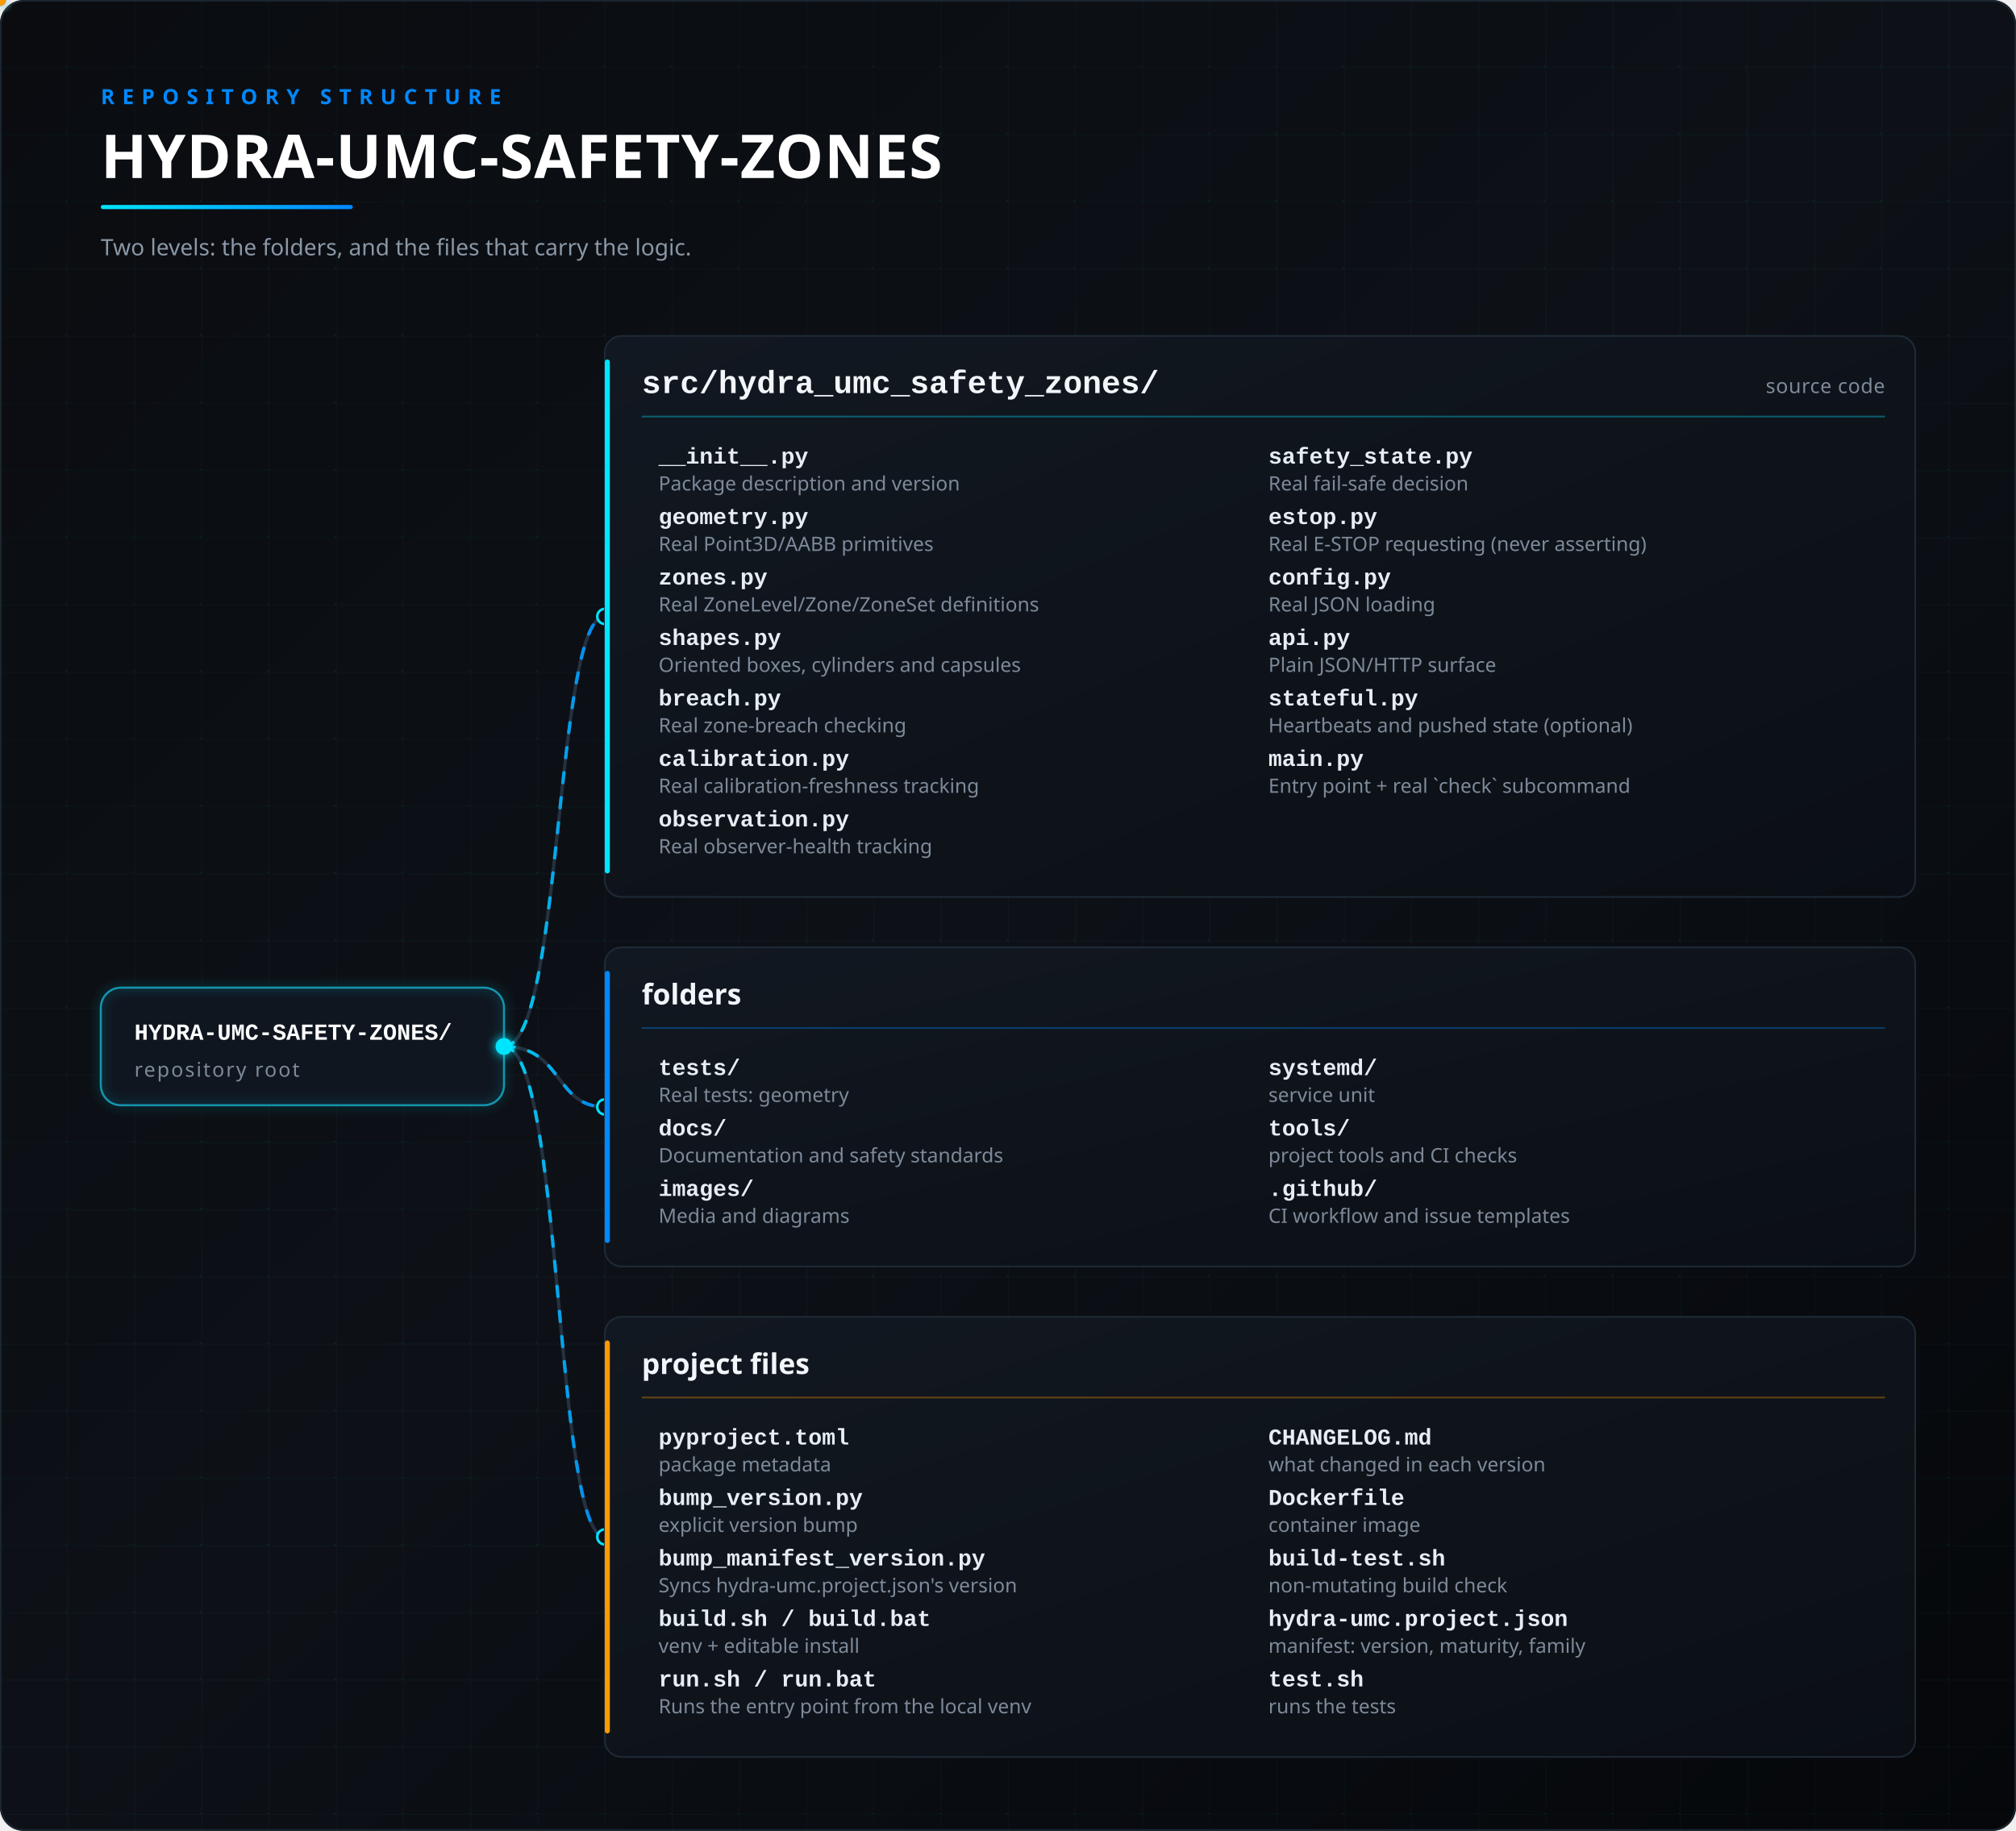
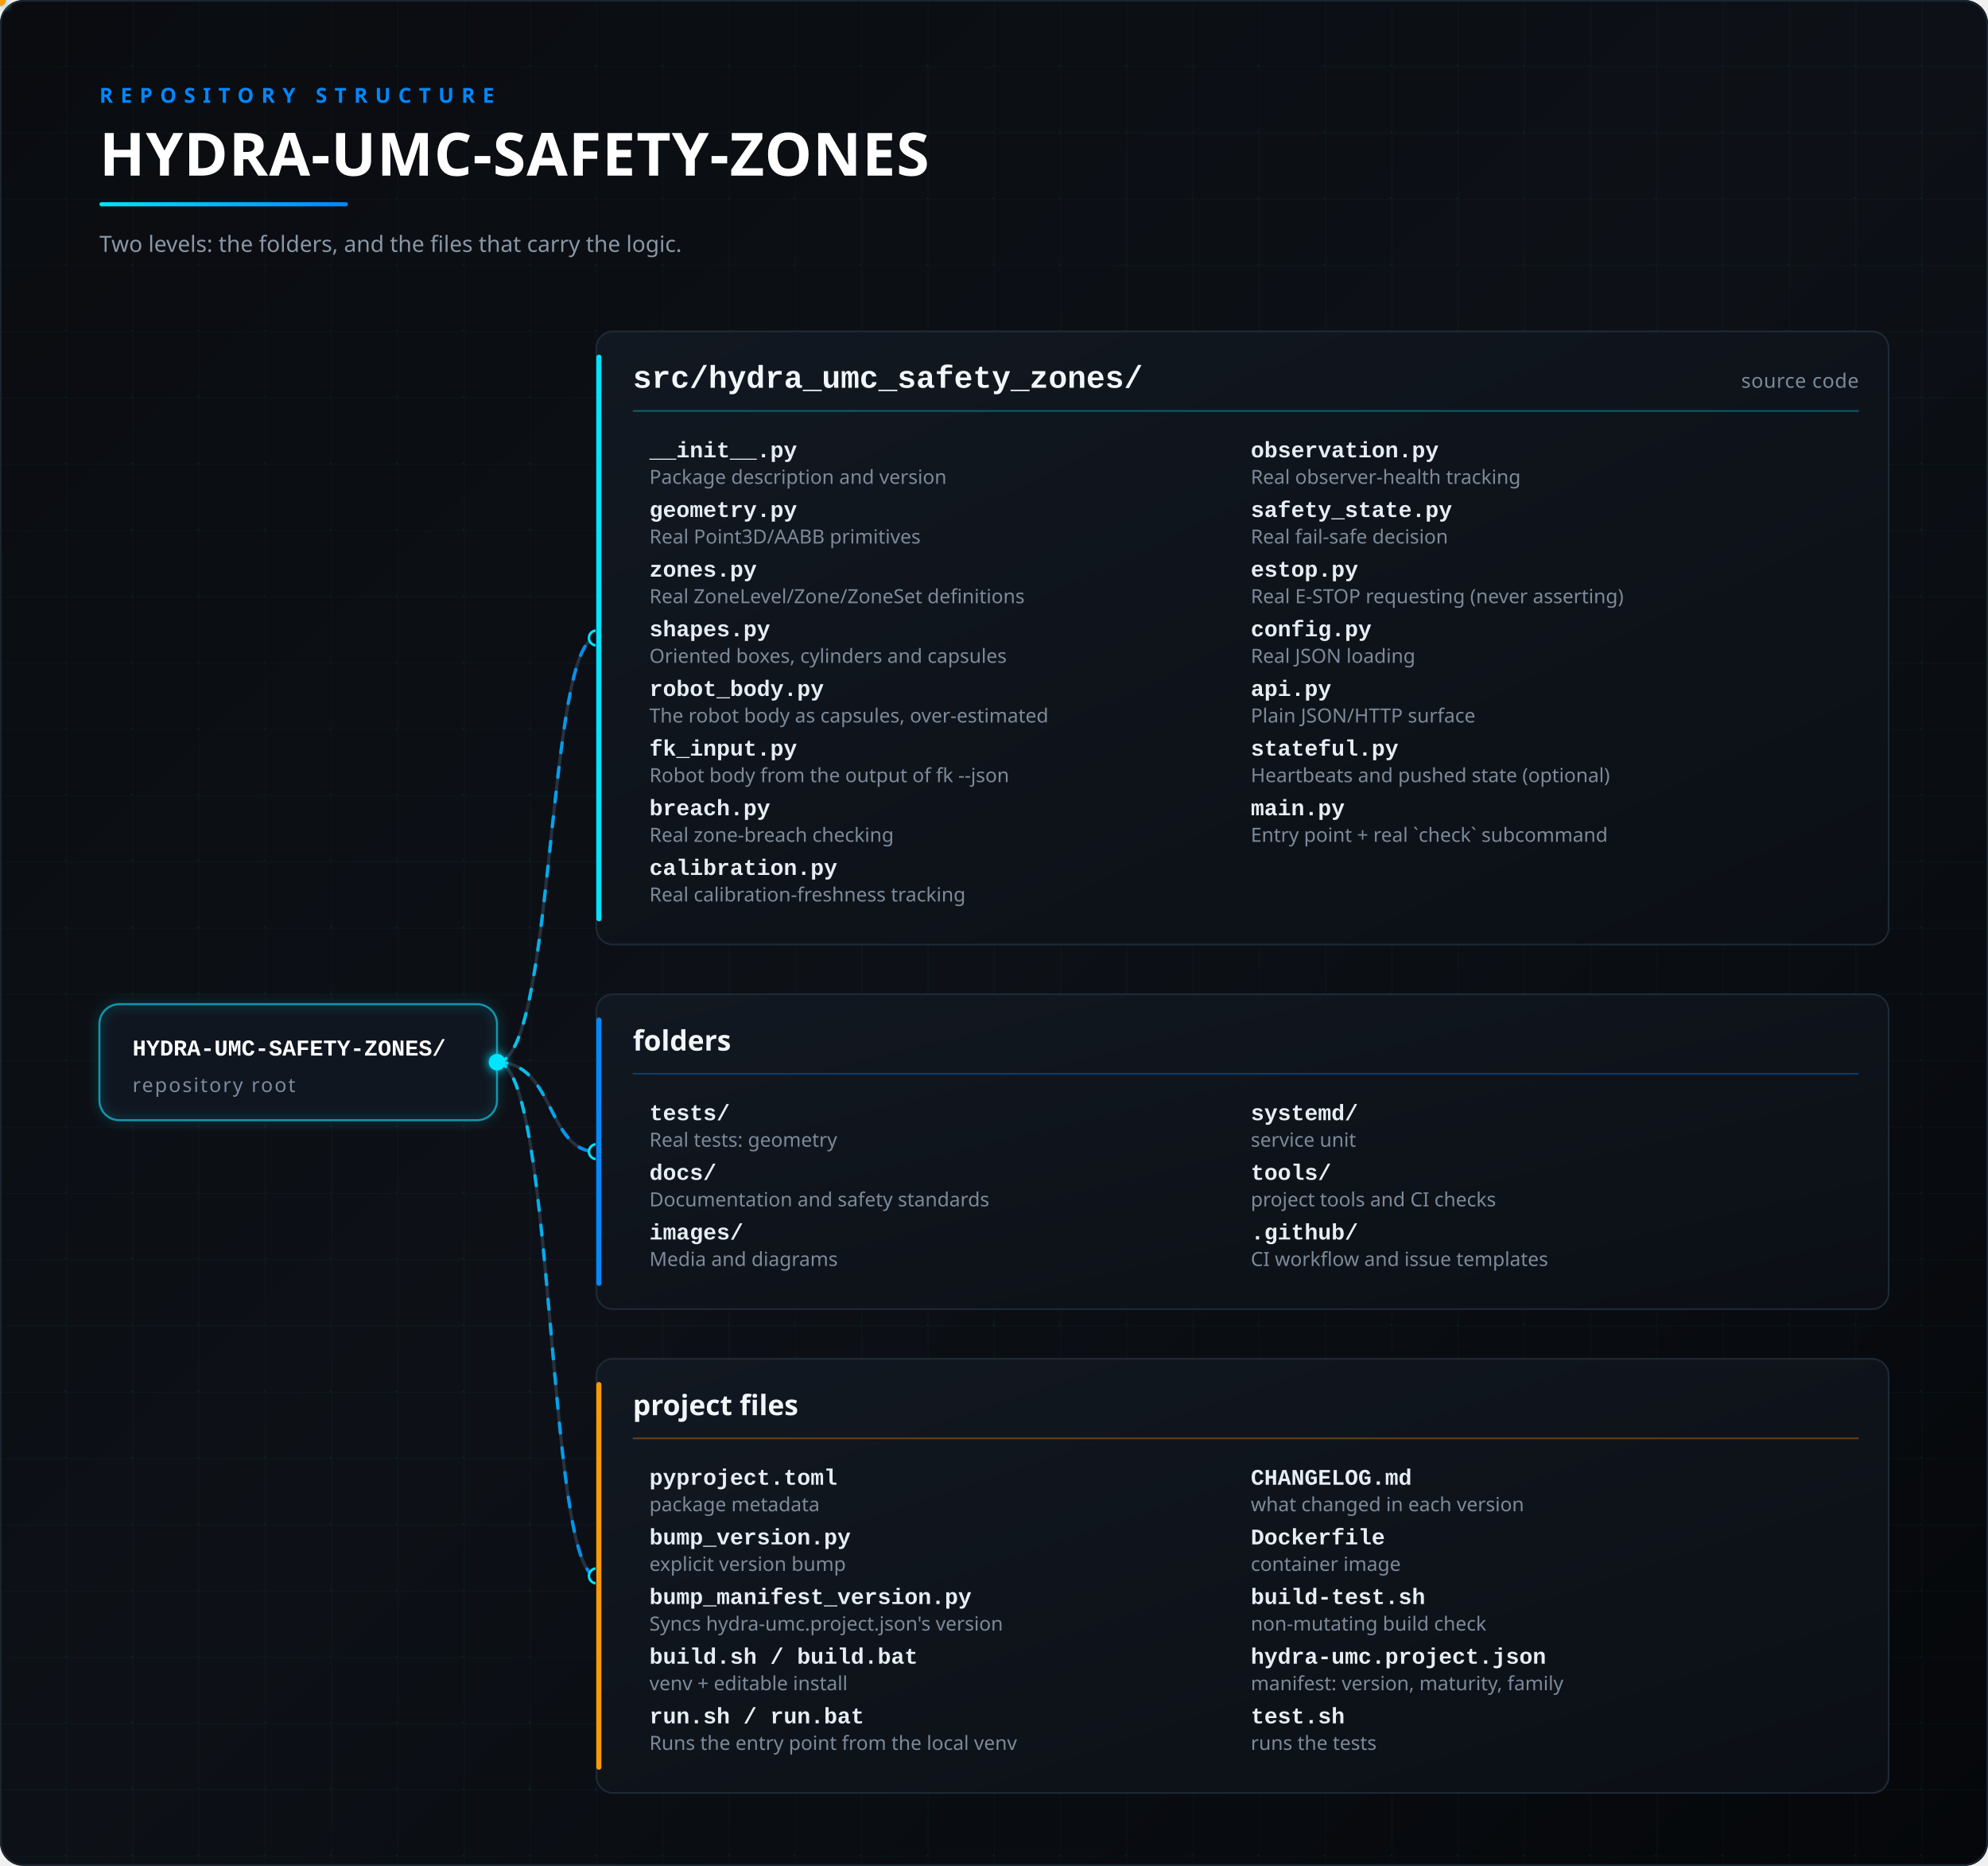
- <svg xmlns="http://www.w3.org/2000/svg" viewBox="0 0 1200 1090" width="100%" role="img" aria-labelledby="t d">
+ <svg xmlns="http://www.w3.org/2000/svg" viewBox="0 0 1200 1126" width="100%" role="img" aria-labelledby="t d">
  <defs>
    <linearGradient id="bg" x1="0" y1="0" x2="1" y2="1">
      <stop offset="0" stop-color="#0A0C10" />
      <stop offset="0.5" stop-color="#0D1117" />
      <stop offset="1" stop-color="#05070A" />
    </linearGradient>
    <linearGradient id="card" x1="0" y1="0" x2="1" y2="1">
      <stop offset="0" stop-color="#121821" />
      <stop offset="1" stop-color="#0B0F15" />
    </linearGradient>
    <linearGradient id="line" x1="0" y1="0" x2="1" y2="0">
      <stop offset="0" stop-color="#00E5FF" />
      <stop offset="1" stop-color="#0088FF" />
    </linearGradient>
    <filter id="glow" x="-50%" y="-50%" width="200%" height="200%">
      <feGaussianBlur stdDeviation="3" result="b" />
      <feMerge>
        <feMergeNode in="b" />
        <feMergeNode in="SourceGraphic" />
      </feMerge>
    </filter>
    <pattern id="grid" width="40" height="40" patternUnits="userSpaceOnUse">
      <path d="M40 0H0V40" fill="none" stroke="#00E5FF" stroke-opacity="0.035" />
      <circle cx="40" cy="40" r="1" fill="#00E5FF" fill-opacity="0.09" />
    </pattern>
  </defs>
-   <rect width="1200" height="1090" rx="14" fill="url(#bg)" />
-   <rect width="1200" height="1090" rx="14" fill="url(#grid)" />
-   <rect x="0.5" y="0.5" width="1199" height="1089" rx="14" fill="none" stroke="#1B2530" />
+   <rect width="1200" height="1126" rx="14" fill="url(#bg)" />
+   <rect width="1200" height="1126" rx="14" fill="url(#grid)" />
+   <rect x="0.5" y="0.5" width="1199" height="1125" rx="14" fill="none" stroke="#1B2530" />
  <text x="60" y="62" font-family="'Segoe UI','Noto Sans','Noto Sans CJK SC','Microsoft YaHei','Yu Gothic','Helvetica Neue',Helvetica,Arial,sans-serif" font-size="12.5" font-weight="600" fill="#0088FF" text-anchor="start" letter-spacing="4.5">REPOSITORY STRUCTURE</text>
  <text x="60" y="106" font-family="'Segoe UI','Noto Sans','Noto Sans CJK SC','Microsoft YaHei','Yu Gothic','Helvetica Neue',Helvetica,Arial,sans-serif" font-size="36" font-weight="700" fill="#FFFFFF" text-anchor="start" letter-spacing="0.5">HYDRA-UMC-SAFETY-ZONES</text>
  <rect x="60" y="122" width="150" height="2.5" rx="1.25" fill="url(#line)">
    <animate attributeName="width" values="40;150;150" keyTimes="0;0.4;1" dur="3s" repeatCount="indefinite" />
  </rect>
  <text x="60" y="152" font-family="'Segoe UI','Noto Sans','Noto Sans CJK SC','Microsoft YaHei','Yu Gothic','Helvetica Neue',Helvetica,Arial,sans-serif" font-size="13.5" font-weight="400" fill="#8A97A6" text-anchor="start">Two levels: the folders, and the files that carry the logic.</text>
-   <path id="c0" d="M300,623 C335,623 330,367 360,367" fill="none" stroke="#243140" stroke-width="2" />
-   <path d="M300,623 C335,623 330,367 360,367" fill="none" stroke="url(#line)" stroke-width="2" stroke-linecap="round" stroke-dasharray="6 9" opacity="0.9">
+   <path id="c0" d="M300,641 C335,641 330,385 360,385" fill="none" stroke="#243140" stroke-width="2" />
+   <path d="M300,641 C335,641 330,385 360,385" fill="none" stroke="url(#line)" stroke-width="2" stroke-linecap="round" stroke-dasharray="6 9" opacity="0.9">
    <animate attributeName="stroke-dashoffset" from="0" to="-30" dur="1.6s" repeatCount="indefinite" />
  </path>
-   <circle cx="360" cy="367" r="4.5" fill="#0D1117" stroke="#00E5FF" stroke-width="1.5" />
-   <path id="c1" d="M300,623 C335,623 330,659 360,659" fill="none" stroke="#243140" stroke-width="2" />
-   <path d="M300,623 C335,623 330,659 360,659" fill="none" stroke="url(#line)" stroke-width="2" stroke-linecap="round" stroke-dasharray="6 9" opacity="0.9">
+   <circle cx="360" cy="385" r="4.5" fill="#0D1117" stroke="#00E5FF" stroke-width="1.5" />
+   <path id="c1" d="M300,641 C335,641 330,695 360,695" fill="none" stroke="#243140" stroke-width="2" />
+   <path d="M300,641 C335,641 330,695 360,695" fill="none" stroke="url(#line)" stroke-width="2" stroke-linecap="round" stroke-dasharray="6 9" opacity="0.9">
    <animate attributeName="stroke-dashoffset" from="0" to="-30" dur="1.6s" repeatCount="indefinite" />
  </path>
-   <circle cx="360" cy="659" r="4.5" fill="#0D1117" stroke="#00E5FF" stroke-width="1.5" />
-   <path id="c2" d="M300,623 C335,623 330,915 360,915" fill="none" stroke="#243140" stroke-width="2" />
-   <path d="M300,623 C335,623 330,915 360,915" fill="none" stroke="url(#line)" stroke-width="2" stroke-linecap="round" stroke-dasharray="6 9" opacity="0.9">
+   <circle cx="360" cy="695" r="4.5" fill="#0D1117" stroke="#00E5FF" stroke-width="1.5" />
+   <path id="c2" d="M300,641 C335,641 330,951 360,951" fill="none" stroke="#243140" stroke-width="2" />
+   <path d="M300,641 C335,641 330,951 360,951" fill="none" stroke="url(#line)" stroke-width="2" stroke-linecap="round" stroke-dasharray="6 9" opacity="0.9">
    <animate attributeName="stroke-dashoffset" from="0" to="-30" dur="1.6s" repeatCount="indefinite" />
  </path>
-   <circle cx="360" cy="915" r="4.5" fill="#0D1117" stroke="#00E5FF" stroke-width="1.5" />
+   <circle cx="360" cy="951" r="4.5" fill="#0D1117" stroke="#00E5FF" stroke-width="1.5" />
  <circle r="3.5" fill="#00E5FF" filter="url(#glow)">
    <animateMotion dur="3.4s" repeatCount="indefinite">
      <mpath href="#c0" />
    </animateMotion>
  </circle>
  <circle r="3.5" fill="#0088FF" filter="url(#glow)">
    <animateMotion dur="4.2s" repeatCount="indefinite">
      <mpath href="#c1" />
    </animateMotion>
  </circle>
  <circle r="3.5" fill="#FF9900" filter="url(#glow)">
    <animateMotion dur="5.0s" repeatCount="indefinite">
      <mpath href="#c2" />
    </animateMotion>
  </circle>
-   <rect x="60" y="588" width="240" height="70" rx="12" fill="#0F1620" stroke="#2A3A4C" stroke-width="1.2" />
-   <rect x="60" y="588" width="240" height="70" rx="12" fill="none" stroke="#00E5FF" stroke-opacity="0.5" stroke-width="1.2" filter="url(#glow)">
+   <rect x="60" y="606" width="240" height="70" rx="12" fill="#0F1620" stroke="#2A3A4C" stroke-width="1.2" />
+   <rect x="60" y="606" width="240" height="70" rx="12" fill="none" stroke="#00E5FF" stroke-opacity="0.5" stroke-width="1.2" filter="url(#glow)">
    <animate attributeName="stroke-opacity" values="0.15;0.6;0.15" dur="3.6s" repeatCount="indefinite" />
  </rect>
-   <text x="80" y="619" font-family="'JetBrains Mono','Cascadia Code','SFMono-Regular',Consolas,'Liberation Mono',monospace" font-size="13.7" font-weight="700" fill="#FFFFFF" text-anchor="start">HYDRA-UMC-SAFETY-ZONES/</text>
-   <text x="80" y="641" font-family="'Segoe UI','Noto Sans','Noto Sans CJK SC','Microsoft YaHei','Yu Gothic','Helvetica Neue',Helvetica,Arial,sans-serif" font-size="12" font-weight="400" fill="#7D8A99" text-anchor="start" letter-spacing="1">repository root</text>
-   <circle cx="300" cy="623" r="5" fill="#00E5FF" filter="url(#glow)" />
-   <rect x="360" y="200" width="780" height="334" rx="10" fill="url(#card)" stroke="#1E2A36" stroke-width="1" />
-   <rect x="360" y="214" width="3" height="306" rx="1.5" fill="#00E5FF">
+   <text x="80" y="637" font-family="'JetBrains Mono','Cascadia Code','SFMono-Regular',Consolas,'Liberation Mono',monospace" font-size="13.7" font-weight="700" fill="#FFFFFF" text-anchor="start">HYDRA-UMC-SAFETY-ZONES/</text>
+   <text x="80" y="659" font-family="'Segoe UI','Noto Sans','Noto Sans CJK SC','Microsoft YaHei','Yu Gothic','Helvetica Neue',Helvetica,Arial,sans-serif" font-size="12" font-weight="400" fill="#7D8A99" text-anchor="start" letter-spacing="1">repository root</text>
+   <circle cx="300" cy="641" r="5" fill="#00E5FF" filter="url(#glow)" />
+   <rect x="360" y="200" width="780" height="370" rx="10" fill="url(#card)" stroke="#1E2A36" stroke-width="1" />
+   <rect x="360" y="214" width="3" height="342" rx="1.5" fill="#00E5FF">
    <animate attributeName="opacity" values="0.55;1;0.55" dur="4s" begin="0s" repeatCount="indefinite" />
  </rect>
  <text x="382" y="234" font-family="'JetBrains Mono','Cascadia Code','SFMono-Regular',Consolas,'Liberation Mono',monospace" font-size="19" font-weight="700" fill="#F2F6FA" text-anchor="start">src/hydra_umc_safety_zones/</text>
  <text x="1122" y="234" font-family="'Segoe UI','Noto Sans','Noto Sans CJK SC','Microsoft YaHei','Yu Gothic','Helvetica Neue',Helvetica,Arial,sans-serif" font-size="12" font-weight="400" fill="#7D8A99" text-anchor="end" letter-spacing="0.3">source code</text>
  <line x1="382" y1="248" x2="1122" y2="248" stroke="#00E5FF" stroke-opacity="0.35" stroke-width="1" />
  <text x="392" y="276" font-family="'JetBrains Mono','Cascadia Code','SFMono-Regular',Consolas,'Liberation Mono',monospace" font-size="13.5" font-weight="600" fill="#E6EDF3" text-anchor="start">__init__.py</text>
  <text x="392" y="292" font-family="'Segoe UI','Noto Sans','Noto Sans CJK SC','Microsoft YaHei','Yu Gothic','Helvetica Neue',Helvetica,Arial,sans-serif" font-size="11.8" font-weight="400" fill="#7D8A99" text-anchor="start">Package description and version</text>
  <text x="392" y="312" font-family="'JetBrains Mono','Cascadia Code','SFMono-Regular',Consolas,'Liberation Mono',monospace" font-size="13.5" font-weight="600" fill="#E6EDF3" text-anchor="start">geometry.py</text>
  <text x="392" y="328" font-family="'Segoe UI','Noto Sans','Noto Sans CJK SC','Microsoft YaHei','Yu Gothic','Helvetica Neue',Helvetica,Arial,sans-serif" font-size="11.8" font-weight="400" fill="#7D8A99" text-anchor="start">Real Point3D/AABB primitives</text>
  <text x="392" y="348" font-family="'JetBrains Mono','Cascadia Code','SFMono-Regular',Consolas,'Liberation Mono',monospace" font-size="13.5" font-weight="600" fill="#E6EDF3" text-anchor="start">zones.py</text>
  <text x="392" y="364" font-family="'Segoe UI','Noto Sans','Noto Sans CJK SC','Microsoft YaHei','Yu Gothic','Helvetica Neue',Helvetica,Arial,sans-serif" font-size="11.8" font-weight="400" fill="#7D8A99" text-anchor="start">Real ZoneLevel/Zone/ZoneSet definitions</text>
  <text x="392" y="384" font-family="'JetBrains Mono','Cascadia Code','SFMono-Regular',Consolas,'Liberation Mono',monospace" font-size="13.5" font-weight="600" fill="#E6EDF3" text-anchor="start">shapes.py</text>
  <text x="392" y="400" font-family="'Segoe UI','Noto Sans','Noto Sans CJK SC','Microsoft YaHei','Yu Gothic','Helvetica Neue',Helvetica,Arial,sans-serif" font-size="11.8" font-weight="400" fill="#7D8A99" text-anchor="start">Oriented boxes, cylinders and capsules</text>
-   <text x="392" y="420" font-family="'JetBrains Mono','Cascadia Code','SFMono-Regular',Consolas,'Liberation Mono',monospace" font-size="13.5" font-weight="600" fill="#E6EDF3" text-anchor="start">breach.py</text>
-   <text x="392" y="436" font-family="'Segoe UI','Noto Sans','Noto Sans CJK SC','Microsoft YaHei','Yu Gothic','Helvetica Neue',Helvetica,Arial,sans-serif" font-size="11.8" font-weight="400" fill="#7D8A99" text-anchor="start">Real zone-breach checking</text>
-   <text x="392" y="456" font-family="'JetBrains Mono','Cascadia Code','SFMono-Regular',Consolas,'Liberation Mono',monospace" font-size="13.5" font-weight="600" fill="#E6EDF3" text-anchor="start">calibration.py</text>
-   <text x="392" y="472" font-family="'Segoe UI','Noto Sans','Noto Sans CJK SC','Microsoft YaHei','Yu Gothic','Helvetica Neue',Helvetica,Arial,sans-serif" font-size="11.8" font-weight="400" fill="#7D8A99" text-anchor="start">Real calibration-freshness tracking</text>
-   <text x="392" y="492" font-family="'JetBrains Mono','Cascadia Code','SFMono-Regular',Consolas,'Liberation Mono',monospace" font-size="13.5" font-weight="600" fill="#E6EDF3" text-anchor="start">observation.py</text>
-   <text x="392" y="508" font-family="'Segoe UI','Noto Sans','Noto Sans CJK SC','Microsoft YaHei','Yu Gothic','Helvetica Neue',Helvetica,Arial,sans-serif" font-size="11.8" font-weight="400" fill="#7D8A99" text-anchor="start">Real observer-health tracking</text>
-   <text x="755" y="276" font-family="'JetBrains Mono','Cascadia Code','SFMono-Regular',Consolas,'Liberation Mono',monospace" font-size="13.5" font-weight="600" fill="#E6EDF3" text-anchor="start">safety_state.py</text>
-   <text x="755" y="292" font-family="'Segoe UI','Noto Sans','Noto Sans CJK SC','Microsoft YaHei','Yu Gothic','Helvetica Neue',Helvetica,Arial,sans-serif" font-size="11.8" font-weight="400" fill="#7D8A99" text-anchor="start">Real fail-safe decision</text>
-   <text x="755" y="312" font-family="'JetBrains Mono','Cascadia Code','SFMono-Regular',Consolas,'Liberation Mono',monospace" font-size="13.5" font-weight="600" fill="#E6EDF3" text-anchor="start">estop.py</text>
-   <text x="755" y="328" font-family="'Segoe UI','Noto Sans','Noto Sans CJK SC','Microsoft YaHei','Yu Gothic','Helvetica Neue',Helvetica,Arial,sans-serif" font-size="11.8" font-weight="400" fill="#7D8A99" text-anchor="start">Real E-STOP requesting (never asserting)</text>
-   <text x="755" y="348" font-family="'JetBrains Mono','Cascadia Code','SFMono-Regular',Consolas,'Liberation Mono',monospace" font-size="13.5" font-weight="600" fill="#E6EDF3" text-anchor="start">config.py</text>
-   <text x="755" y="364" font-family="'Segoe UI','Noto Sans','Noto Sans CJK SC','Microsoft YaHei','Yu Gothic','Helvetica Neue',Helvetica,Arial,sans-serif" font-size="11.8" font-weight="400" fill="#7D8A99" text-anchor="start">Real JSON loading</text>
-   <text x="755" y="384" font-family="'JetBrains Mono','Cascadia Code','SFMono-Regular',Consolas,'Liberation Mono',monospace" font-size="13.5" font-weight="600" fill="#E6EDF3" text-anchor="start">api.py</text>
-   <text x="755" y="400" font-family="'Segoe UI','Noto Sans','Noto Sans CJK SC','Microsoft YaHei','Yu Gothic','Helvetica Neue',Helvetica,Arial,sans-serif" font-size="11.8" font-weight="400" fill="#7D8A99" text-anchor="start">Plain JSON/HTTP surface</text>
-   <text x="755" y="420" font-family="'JetBrains Mono','Cascadia Code','SFMono-Regular',Consolas,'Liberation Mono',monospace" font-size="13.5" font-weight="600" fill="#E6EDF3" text-anchor="start">stateful.py</text>
-   <text x="755" y="436" font-family="'Segoe UI','Noto Sans','Noto Sans CJK SC','Microsoft YaHei','Yu Gothic','Helvetica Neue',Helvetica,Arial,sans-serif" font-size="11.8" font-weight="400" fill="#7D8A99" text-anchor="start">Heartbeats and pushed state (optional)</text>
-   <text x="755" y="456" font-family="'JetBrains Mono','Cascadia Code','SFMono-Regular',Consolas,'Liberation Mono',monospace" font-size="13.5" font-weight="600" fill="#E6EDF3" text-anchor="start">main.py</text>
-   <text x="755" y="472" font-family="'Segoe UI','Noto Sans','Noto Sans CJK SC','Microsoft YaHei','Yu Gothic','Helvetica Neue',Helvetica,Arial,sans-serif" font-size="11.8" font-weight="400" fill="#7D8A99" text-anchor="start">Entry point + real `check` subcommand</text>
-   <rect x="360" y="564" width="780" height="190" rx="10" fill="url(#card)" stroke="#1E2A36" stroke-width="1" />
-   <rect x="360" y="578" width="3" height="162" rx="1.5" fill="#0088FF">
+   <text x="392" y="420" font-family="'JetBrains Mono','Cascadia Code','SFMono-Regular',Consolas,'Liberation Mono',monospace" font-size="13.5" font-weight="600" fill="#E6EDF3" text-anchor="start">robot_body.py</text>
+   <text x="392" y="436" font-family="'Segoe UI','Noto Sans','Noto Sans CJK SC','Microsoft YaHei','Yu Gothic','Helvetica Neue',Helvetica,Arial,sans-serif" font-size="11.8" font-weight="400" fill="#7D8A99" text-anchor="start">The robot body as capsules, over-estimated</text>
+   <text x="392" y="456" font-family="'JetBrains Mono','Cascadia Code','SFMono-Regular',Consolas,'Liberation Mono',monospace" font-size="13.5" font-weight="600" fill="#E6EDF3" text-anchor="start">fk_input.py</text>
+   <text x="392" y="472" font-family="'Segoe UI','Noto Sans','Noto Sans CJK SC','Microsoft YaHei','Yu Gothic','Helvetica Neue',Helvetica,Arial,sans-serif" font-size="11.8" font-weight="400" fill="#7D8A99" text-anchor="start">Robot body from the output of fk --json</text>
+   <text x="392" y="492" font-family="'JetBrains Mono','Cascadia Code','SFMono-Regular',Consolas,'Liberation Mono',monospace" font-size="13.5" font-weight="600" fill="#E6EDF3" text-anchor="start">breach.py</text>
+   <text x="392" y="508" font-family="'Segoe UI','Noto Sans','Noto Sans CJK SC','Microsoft YaHei','Yu Gothic','Helvetica Neue',Helvetica,Arial,sans-serif" font-size="11.8" font-weight="400" fill="#7D8A99" text-anchor="start">Real zone-breach checking</text>
+   <text x="392" y="528" font-family="'JetBrains Mono','Cascadia Code','SFMono-Regular',Consolas,'Liberation Mono',monospace" font-size="13.5" font-weight="600" fill="#E6EDF3" text-anchor="start">calibration.py</text>
+   <text x="392" y="544" font-family="'Segoe UI','Noto Sans','Noto Sans CJK SC','Microsoft YaHei','Yu Gothic','Helvetica Neue',Helvetica,Arial,sans-serif" font-size="11.8" font-weight="400" fill="#7D8A99" text-anchor="start">Real calibration-freshness tracking</text>
+   <text x="755" y="276" font-family="'JetBrains Mono','Cascadia Code','SFMono-Regular',Consolas,'Liberation Mono',monospace" font-size="13.5" font-weight="600" fill="#E6EDF3" text-anchor="start">observation.py</text>
+   <text x="755" y="292" font-family="'Segoe UI','Noto Sans','Noto Sans CJK SC','Microsoft YaHei','Yu Gothic','Helvetica Neue',Helvetica,Arial,sans-serif" font-size="11.8" font-weight="400" fill="#7D8A99" text-anchor="start">Real observer-health tracking</text>
+   <text x="755" y="312" font-family="'JetBrains Mono','Cascadia Code','SFMono-Regular',Consolas,'Liberation Mono',monospace" font-size="13.5" font-weight="600" fill="#E6EDF3" text-anchor="start">safety_state.py</text>
+   <text x="755" y="328" font-family="'Segoe UI','Noto Sans','Noto Sans CJK SC','Microsoft YaHei','Yu Gothic','Helvetica Neue',Helvetica,Arial,sans-serif" font-size="11.8" font-weight="400" fill="#7D8A99" text-anchor="start">Real fail-safe decision</text>
+   <text x="755" y="348" font-family="'JetBrains Mono','Cascadia Code','SFMono-Regular',Consolas,'Liberation Mono',monospace" font-size="13.5" font-weight="600" fill="#E6EDF3" text-anchor="start">estop.py</text>
+   <text x="755" y="364" font-family="'Segoe UI','Noto Sans','Noto Sans CJK SC','Microsoft YaHei','Yu Gothic','Helvetica Neue',Helvetica,Arial,sans-serif" font-size="11.8" font-weight="400" fill="#7D8A99" text-anchor="start">Real E-STOP requesting (never asserting)</text>
+   <text x="755" y="384" font-family="'JetBrains Mono','Cascadia Code','SFMono-Regular',Consolas,'Liberation Mono',monospace" font-size="13.5" font-weight="600" fill="#E6EDF3" text-anchor="start">config.py</text>
+   <text x="755" y="400" font-family="'Segoe UI','Noto Sans','Noto Sans CJK SC','Microsoft YaHei','Yu Gothic','Helvetica Neue',Helvetica,Arial,sans-serif" font-size="11.8" font-weight="400" fill="#7D8A99" text-anchor="start">Real JSON loading</text>
+   <text x="755" y="420" font-family="'JetBrains Mono','Cascadia Code','SFMono-Regular',Consolas,'Liberation Mono',monospace" font-size="13.5" font-weight="600" fill="#E6EDF3" text-anchor="start">api.py</text>
+   <text x="755" y="436" font-family="'Segoe UI','Noto Sans','Noto Sans CJK SC','Microsoft YaHei','Yu Gothic','Helvetica Neue',Helvetica,Arial,sans-serif" font-size="11.8" font-weight="400" fill="#7D8A99" text-anchor="start">Plain JSON/HTTP surface</text>
+   <text x="755" y="456" font-family="'JetBrains Mono','Cascadia Code','SFMono-Regular',Consolas,'Liberation Mono',monospace" font-size="13.5" font-weight="600" fill="#E6EDF3" text-anchor="start">stateful.py</text>
+   <text x="755" y="472" font-family="'Segoe UI','Noto Sans','Noto Sans CJK SC','Microsoft YaHei','Yu Gothic','Helvetica Neue',Helvetica,Arial,sans-serif" font-size="11.8" font-weight="400" fill="#7D8A99" text-anchor="start">Heartbeats and pushed state (optional)</text>
+   <text x="755" y="492" font-family="'JetBrains Mono','Cascadia Code','SFMono-Regular',Consolas,'Liberation Mono',monospace" font-size="13.5" font-weight="600" fill="#E6EDF3" text-anchor="start">main.py</text>
+   <text x="755" y="508" font-family="'Segoe UI','Noto Sans','Noto Sans CJK SC','Microsoft YaHei','Yu Gothic','Helvetica Neue',Helvetica,Arial,sans-serif" font-size="11.8" font-weight="400" fill="#7D8A99" text-anchor="start">Entry point + real `check` subcommand</text>
+   <rect x="360" y="600" width="780" height="190" rx="10" fill="url(#card)" stroke="#1E2A36" stroke-width="1" />
+   <rect x="360" y="614" width="3" height="162" rx="1.5" fill="#0088FF">
    <animate attributeName="opacity" values="0.55;1;0.55" dur="4s" begin="0.6s" repeatCount="indefinite" />
  </rect>
-   <text x="382" y="598" font-family="'Segoe UI','Noto Sans','Noto Sans CJK SC','Microsoft YaHei','Yu Gothic','Helvetica Neue',Helvetica,Arial,sans-serif" font-size="17" font-weight="700" fill="#F2F6FA" text-anchor="start">folders</text>
-   <line x1="382" y1="612" x2="1122" y2="612" stroke="#0088FF" stroke-opacity="0.35" stroke-width="1" />
-   <text x="392" y="640" font-family="'JetBrains Mono','Cascadia Code','SFMono-Regular',Consolas,'Liberation Mono',monospace" font-size="13.5" font-weight="600" fill="#E6EDF3" text-anchor="start">tests/</text>
-   <text x="392" y="656" font-family="'Segoe UI','Noto Sans','Noto Sans CJK SC','Microsoft YaHei','Yu Gothic','Helvetica Neue',Helvetica,Arial,sans-serif" font-size="11.8" font-weight="400" fill="#7D8A99" text-anchor="start">Real tests: geometry</text>
-   <text x="392" y="676" font-family="'JetBrains Mono','Cascadia Code','SFMono-Regular',Consolas,'Liberation Mono',monospace" font-size="13.5" font-weight="600" fill="#E6EDF3" text-anchor="start">docs/</text>
-   <text x="392" y="692" font-family="'Segoe UI','Noto Sans','Noto Sans CJK SC','Microsoft YaHei','Yu Gothic','Helvetica Neue',Helvetica,Arial,sans-serif" font-size="11.8" font-weight="400" fill="#7D8A99" text-anchor="start">Documentation and safety standards</text>
-   <text x="392" y="712" font-family="'JetBrains Mono','Cascadia Code','SFMono-Regular',Consolas,'Liberation Mono',monospace" font-size="13.5" font-weight="600" fill="#E6EDF3" text-anchor="start">images/</text>
-   <text x="392" y="728" font-family="'Segoe UI','Noto Sans','Noto Sans CJK SC','Microsoft YaHei','Yu Gothic','Helvetica Neue',Helvetica,Arial,sans-serif" font-size="11.8" font-weight="400" fill="#7D8A99" text-anchor="start">Media and diagrams</text>
-   <text x="755" y="640" font-family="'JetBrains Mono','Cascadia Code','SFMono-Regular',Consolas,'Liberation Mono',monospace" font-size="13.5" font-weight="600" fill="#E6EDF3" text-anchor="start">systemd/</text>
-   <text x="755" y="656" font-family="'Segoe UI','Noto Sans','Noto Sans CJK SC','Microsoft YaHei','Yu Gothic','Helvetica Neue',Helvetica,Arial,sans-serif" font-size="11.8" font-weight="400" fill="#7D8A99" text-anchor="start">service unit</text>
-   <text x="755" y="676" font-family="'JetBrains Mono','Cascadia Code','SFMono-Regular',Consolas,'Liberation Mono',monospace" font-size="13.5" font-weight="600" fill="#E6EDF3" text-anchor="start">tools/</text>
-   <text x="755" y="692" font-family="'Segoe UI','Noto Sans','Noto Sans CJK SC','Microsoft YaHei','Yu Gothic','Helvetica Neue',Helvetica,Arial,sans-serif" font-size="11.8" font-weight="400" fill="#7D8A99" text-anchor="start">project tools and CI checks</text>
-   <text x="755" y="712" font-family="'JetBrains Mono','Cascadia Code','SFMono-Regular',Consolas,'Liberation Mono',monospace" font-size="13.5" font-weight="600" fill="#E6EDF3" text-anchor="start">.github/</text>
-   <text x="755" y="728" font-family="'Segoe UI','Noto Sans','Noto Sans CJK SC','Microsoft YaHei','Yu Gothic','Helvetica Neue',Helvetica,Arial,sans-serif" font-size="11.8" font-weight="400" fill="#7D8A99" text-anchor="start">CI workflow and issue templates</text>
-   <rect x="360" y="784" width="780" height="262" rx="10" fill="url(#card)" stroke="#1E2A36" stroke-width="1" />
-   <rect x="360" y="798" width="3" height="234" rx="1.5" fill="#FF9900">
+   <text x="382" y="634" font-family="'Segoe UI','Noto Sans','Noto Sans CJK SC','Microsoft YaHei','Yu Gothic','Helvetica Neue',Helvetica,Arial,sans-serif" font-size="17" font-weight="700" fill="#F2F6FA" text-anchor="start">folders</text>
+   <line x1="382" y1="648" x2="1122" y2="648" stroke="#0088FF" stroke-opacity="0.35" stroke-width="1" />
+   <text x="392" y="676" font-family="'JetBrains Mono','Cascadia Code','SFMono-Regular',Consolas,'Liberation Mono',monospace" font-size="13.5" font-weight="600" fill="#E6EDF3" text-anchor="start">tests/</text>
+   <text x="392" y="692" font-family="'Segoe UI','Noto Sans','Noto Sans CJK SC','Microsoft YaHei','Yu Gothic','Helvetica Neue',Helvetica,Arial,sans-serif" font-size="11.8" font-weight="400" fill="#7D8A99" text-anchor="start">Real tests: geometry</text>
+   <text x="392" y="712" font-family="'JetBrains Mono','Cascadia Code','SFMono-Regular',Consolas,'Liberation Mono',monospace" font-size="13.5" font-weight="600" fill="#E6EDF3" text-anchor="start">docs/</text>
+   <text x="392" y="728" font-family="'Segoe UI','Noto Sans','Noto Sans CJK SC','Microsoft YaHei','Yu Gothic','Helvetica Neue',Helvetica,Arial,sans-serif" font-size="11.8" font-weight="400" fill="#7D8A99" text-anchor="start">Documentation and safety standards</text>
+   <text x="392" y="748" font-family="'JetBrains Mono','Cascadia Code','SFMono-Regular',Consolas,'Liberation Mono',monospace" font-size="13.5" font-weight="600" fill="#E6EDF3" text-anchor="start">images/</text>
+   <text x="392" y="764" font-family="'Segoe UI','Noto Sans','Noto Sans CJK SC','Microsoft YaHei','Yu Gothic','Helvetica Neue',Helvetica,Arial,sans-serif" font-size="11.8" font-weight="400" fill="#7D8A99" text-anchor="start">Media and diagrams</text>
+   <text x="755" y="676" font-family="'JetBrains Mono','Cascadia Code','SFMono-Regular',Consolas,'Liberation Mono',monospace" font-size="13.5" font-weight="600" fill="#E6EDF3" text-anchor="start">systemd/</text>
+   <text x="755" y="692" font-family="'Segoe UI','Noto Sans','Noto Sans CJK SC','Microsoft YaHei','Yu Gothic','Helvetica Neue',Helvetica,Arial,sans-serif" font-size="11.8" font-weight="400" fill="#7D8A99" text-anchor="start">service unit</text>
+   <text x="755" y="712" font-family="'JetBrains Mono','Cascadia Code','SFMono-Regular',Consolas,'Liberation Mono',monospace" font-size="13.5" font-weight="600" fill="#E6EDF3" text-anchor="start">tools/</text>
+   <text x="755" y="728" font-family="'Segoe UI','Noto Sans','Noto Sans CJK SC','Microsoft YaHei','Yu Gothic','Helvetica Neue',Helvetica,Arial,sans-serif" font-size="11.8" font-weight="400" fill="#7D8A99" text-anchor="start">project tools and CI checks</text>
+   <text x="755" y="748" font-family="'JetBrains Mono','Cascadia Code','SFMono-Regular',Consolas,'Liberation Mono',monospace" font-size="13.5" font-weight="600" fill="#E6EDF3" text-anchor="start">.github/</text>
+   <text x="755" y="764" font-family="'Segoe UI','Noto Sans','Noto Sans CJK SC','Microsoft YaHei','Yu Gothic','Helvetica Neue',Helvetica,Arial,sans-serif" font-size="11.8" font-weight="400" fill="#7D8A99" text-anchor="start">CI workflow and issue templates</text>
+   <rect x="360" y="820" width="780" height="262" rx="10" fill="url(#card)" stroke="#1E2A36" stroke-width="1" />
+   <rect x="360" y="834" width="3" height="234" rx="1.5" fill="#FF9900">
    <animate attributeName="opacity" values="0.55;1;0.55" dur="4s" begin="1.2s" repeatCount="indefinite" />
  </rect>
-   <text x="382" y="818" font-family="'Segoe UI','Noto Sans','Noto Sans CJK SC','Microsoft YaHei','Yu Gothic','Helvetica Neue',Helvetica,Arial,sans-serif" font-size="17" font-weight="700" fill="#F2F6FA" text-anchor="start">project files</text>
-   <line x1="382" y1="832" x2="1122" y2="832" stroke="#FF9900" stroke-opacity="0.35" stroke-width="1" />
-   <text x="392" y="860" font-family="'JetBrains Mono','Cascadia Code','SFMono-Regular',Consolas,'Liberation Mono',monospace" font-size="13.5" font-weight="600" fill="#E6EDF3" text-anchor="start">pyproject.toml</text>
-   <text x="392" y="876" font-family="'Segoe UI','Noto Sans','Noto Sans CJK SC','Microsoft YaHei','Yu Gothic','Helvetica Neue',Helvetica,Arial,sans-serif" font-size="11.8" font-weight="400" fill="#7D8A99" text-anchor="start">package metadata</text>
-   <text x="392" y="896" font-family="'JetBrains Mono','Cascadia Code','SFMono-Regular',Consolas,'Liberation Mono',monospace" font-size="13.5" font-weight="600" fill="#E6EDF3" text-anchor="start">bump_version.py</text>
-   <text x="392" y="912" font-family="'Segoe UI','Noto Sans','Noto Sans CJK SC','Microsoft YaHei','Yu Gothic','Helvetica Neue',Helvetica,Arial,sans-serif" font-size="11.8" font-weight="400" fill="#7D8A99" text-anchor="start">explicit version bump</text>
-   <text x="392" y="932" font-family="'JetBrains Mono','Cascadia Code','SFMono-Regular',Consolas,'Liberation Mono',monospace" font-size="13.5" font-weight="600" fill="#E6EDF3" text-anchor="start">bump_manifest_version.py</text>
-   <text x="392" y="948" font-family="'Segoe UI','Noto Sans','Noto Sans CJK SC','Microsoft YaHei','Yu Gothic','Helvetica Neue',Helvetica,Arial,sans-serif" font-size="11.8" font-weight="400" fill="#7D8A99" text-anchor="start">Syncs hydra-umc.project.json's version</text>
-   <text x="392" y="968" font-family="'JetBrains Mono','Cascadia Code','SFMono-Regular',Consolas,'Liberation Mono',monospace" font-size="13.5" font-weight="600" fill="#E6EDF3" text-anchor="start">build.sh / build.bat</text>
-   <text x="392" y="984" font-family="'Segoe UI','Noto Sans','Noto Sans CJK SC','Microsoft YaHei','Yu Gothic','Helvetica Neue',Helvetica,Arial,sans-serif" font-size="11.8" font-weight="400" fill="#7D8A99" text-anchor="start">venv + editable install</text>
-   <text x="392" y="1004" font-family="'JetBrains Mono','Cascadia Code','SFMono-Regular',Consolas,'Liberation Mono',monospace" font-size="13.5" font-weight="600" fill="#E6EDF3" text-anchor="start">run.sh / run.bat</text>
-   <text x="392" y="1020" font-family="'Segoe UI','Noto Sans','Noto Sans CJK SC','Microsoft YaHei','Yu Gothic','Helvetica Neue',Helvetica,Arial,sans-serif" font-size="11.8" font-weight="400" fill="#7D8A99" text-anchor="start">Runs the entry point from the local venv</text>
-   <text x="755" y="860" font-family="'JetBrains Mono','Cascadia Code','SFMono-Regular',Consolas,'Liberation Mono',monospace" font-size="13.5" font-weight="600" fill="#E6EDF3" text-anchor="start">CHANGELOG.md</text>
-   <text x="755" y="876" font-family="'Segoe UI','Noto Sans','Noto Sans CJK SC','Microsoft YaHei','Yu Gothic','Helvetica Neue',Helvetica,Arial,sans-serif" font-size="11.8" font-weight="400" fill="#7D8A99" text-anchor="start">what changed in each version</text>
-   <text x="755" y="896" font-family="'JetBrains Mono','Cascadia Code','SFMono-Regular',Consolas,'Liberation Mono',monospace" font-size="13.5" font-weight="600" fill="#E6EDF3" text-anchor="start">Dockerfile</text>
-   <text x="755" y="912" font-family="'Segoe UI','Noto Sans','Noto Sans CJK SC','Microsoft YaHei','Yu Gothic','Helvetica Neue',Helvetica,Arial,sans-serif" font-size="11.8" font-weight="400" fill="#7D8A99" text-anchor="start">container image</text>
-   <text x="755" y="932" font-family="'JetBrains Mono','Cascadia Code','SFMono-Regular',Consolas,'Liberation Mono',monospace" font-size="13.5" font-weight="600" fill="#E6EDF3" text-anchor="start">build-test.sh</text>
-   <text x="755" y="948" font-family="'Segoe UI','Noto Sans','Noto Sans CJK SC','Microsoft YaHei','Yu Gothic','Helvetica Neue',Helvetica,Arial,sans-serif" font-size="11.8" font-weight="400" fill="#7D8A99" text-anchor="start">non-mutating build check</text>
-   <text x="755" y="968" font-family="'JetBrains Mono','Cascadia Code','SFMono-Regular',Consolas,'Liberation Mono',monospace" font-size="13.5" font-weight="600" fill="#E6EDF3" text-anchor="start">hydra-umc.project.json</text>
-   <text x="755" y="984" font-family="'Segoe UI','Noto Sans','Noto Sans CJK SC','Microsoft YaHei','Yu Gothic','Helvetica Neue',Helvetica,Arial,sans-serif" font-size="11.8" font-weight="400" fill="#7D8A99" text-anchor="start">manifest: version, maturity, family</text>
-   <text x="755" y="1004" font-family="'JetBrains Mono','Cascadia Code','SFMono-Regular',Consolas,'Liberation Mono',monospace" font-size="13.5" font-weight="600" fill="#E6EDF3" text-anchor="start">test.sh</text>
-   <text x="755" y="1020" font-family="'Segoe UI','Noto Sans','Noto Sans CJK SC','Microsoft YaHei','Yu Gothic','Helvetica Neue',Helvetica,Arial,sans-serif" font-size="11.8" font-weight="400" fill="#7D8A99" text-anchor="start">runs the tests</text>
+   <text x="382" y="854" font-family="'Segoe UI','Noto Sans','Noto Sans CJK SC','Microsoft YaHei','Yu Gothic','Helvetica Neue',Helvetica,Arial,sans-serif" font-size="17" font-weight="700" fill="#F2F6FA" text-anchor="start">project files</text>
+   <line x1="382" y1="868" x2="1122" y2="868" stroke="#FF9900" stroke-opacity="0.35" stroke-width="1" />
+   <text x="392" y="896" font-family="'JetBrains Mono','Cascadia Code','SFMono-Regular',Consolas,'Liberation Mono',monospace" font-size="13.5" font-weight="600" fill="#E6EDF3" text-anchor="start">pyproject.toml</text>
+   <text x="392" y="912" font-family="'Segoe UI','Noto Sans','Noto Sans CJK SC','Microsoft YaHei','Yu Gothic','Helvetica Neue',Helvetica,Arial,sans-serif" font-size="11.8" font-weight="400" fill="#7D8A99" text-anchor="start">package metadata</text>
+   <text x="392" y="932" font-family="'JetBrains Mono','Cascadia Code','SFMono-Regular',Consolas,'Liberation Mono',monospace" font-size="13.5" font-weight="600" fill="#E6EDF3" text-anchor="start">bump_version.py</text>
+   <text x="392" y="948" font-family="'Segoe UI','Noto Sans','Noto Sans CJK SC','Microsoft YaHei','Yu Gothic','Helvetica Neue',Helvetica,Arial,sans-serif" font-size="11.8" font-weight="400" fill="#7D8A99" text-anchor="start">explicit version bump</text>
+   <text x="392" y="968" font-family="'JetBrains Mono','Cascadia Code','SFMono-Regular',Consolas,'Liberation Mono',monospace" font-size="13.5" font-weight="600" fill="#E6EDF3" text-anchor="start">bump_manifest_version.py</text>
+   <text x="392" y="984" font-family="'Segoe UI','Noto Sans','Noto Sans CJK SC','Microsoft YaHei','Yu Gothic','Helvetica Neue',Helvetica,Arial,sans-serif" font-size="11.8" font-weight="400" fill="#7D8A99" text-anchor="start">Syncs hydra-umc.project.json's version</text>
+   <text x="392" y="1004" font-family="'JetBrains Mono','Cascadia Code','SFMono-Regular',Consolas,'Liberation Mono',monospace" font-size="13.5" font-weight="600" fill="#E6EDF3" text-anchor="start">build.sh / build.bat</text>
+   <text x="392" y="1020" font-family="'Segoe UI','Noto Sans','Noto Sans CJK SC','Microsoft YaHei','Yu Gothic','Helvetica Neue',Helvetica,Arial,sans-serif" font-size="11.8" font-weight="400" fill="#7D8A99" text-anchor="start">venv + editable install</text>
+   <text x="392" y="1040" font-family="'JetBrains Mono','Cascadia Code','SFMono-Regular',Consolas,'Liberation Mono',monospace" font-size="13.5" font-weight="600" fill="#E6EDF3" text-anchor="start">run.sh / run.bat</text>
+   <text x="392" y="1056" font-family="'Segoe UI','Noto Sans','Noto Sans CJK SC','Microsoft YaHei','Yu Gothic','Helvetica Neue',Helvetica,Arial,sans-serif" font-size="11.8" font-weight="400" fill="#7D8A99" text-anchor="start">Runs the entry point from the local venv</text>
+   <text x="755" y="896" font-family="'JetBrains Mono','Cascadia Code','SFMono-Regular',Consolas,'Liberation Mono',monospace" font-size="13.5" font-weight="600" fill="#E6EDF3" text-anchor="start">CHANGELOG.md</text>
+   <text x="755" y="912" font-family="'Segoe UI','Noto Sans','Noto Sans CJK SC','Microsoft YaHei','Yu Gothic','Helvetica Neue',Helvetica,Arial,sans-serif" font-size="11.8" font-weight="400" fill="#7D8A99" text-anchor="start">what changed in each version</text>
+   <text x="755" y="932" font-family="'JetBrains Mono','Cascadia Code','SFMono-Regular',Consolas,'Liberation Mono',monospace" font-size="13.5" font-weight="600" fill="#E6EDF3" text-anchor="start">Dockerfile</text>
+   <text x="755" y="948" font-family="'Segoe UI','Noto Sans','Noto Sans CJK SC','Microsoft YaHei','Yu Gothic','Helvetica Neue',Helvetica,Arial,sans-serif" font-size="11.8" font-weight="400" fill="#7D8A99" text-anchor="start">container image</text>
+   <text x="755" y="968" font-family="'JetBrains Mono','Cascadia Code','SFMono-Regular',Consolas,'Liberation Mono',monospace" font-size="13.5" font-weight="600" fill="#E6EDF3" text-anchor="start">build-test.sh</text>
+   <text x="755" y="984" font-family="'Segoe UI','Noto Sans','Noto Sans CJK SC','Microsoft YaHei','Yu Gothic','Helvetica Neue',Helvetica,Arial,sans-serif" font-size="11.8" font-weight="400" fill="#7D8A99" text-anchor="start">non-mutating build check</text>
+   <text x="755" y="1004" font-family="'JetBrains Mono','Cascadia Code','SFMono-Regular',Consolas,'Liberation Mono',monospace" font-size="13.5" font-weight="600" fill="#E6EDF3" text-anchor="start">hydra-umc.project.json</text>
+   <text x="755" y="1020" font-family="'Segoe UI','Noto Sans','Noto Sans CJK SC','Microsoft YaHei','Yu Gothic','Helvetica Neue',Helvetica,Arial,sans-serif" font-size="11.8" font-weight="400" fill="#7D8A99" text-anchor="start">manifest: version, maturity, family</text>
+   <text x="755" y="1040" font-family="'JetBrains Mono','Cascadia Code','SFMono-Regular',Consolas,'Liberation Mono',monospace" font-size="13.5" font-weight="600" fill="#E6EDF3" text-anchor="start">test.sh</text>
+   <text x="755" y="1056" font-family="'Segoe UI','Noto Sans','Noto Sans CJK SC','Microsoft YaHei','Yu Gothic','Helvetica Neue',Helvetica,Arial,sans-serif" font-size="11.8" font-weight="400" fill="#7D8A99" text-anchor="start">runs the tests</text>
</svg>
